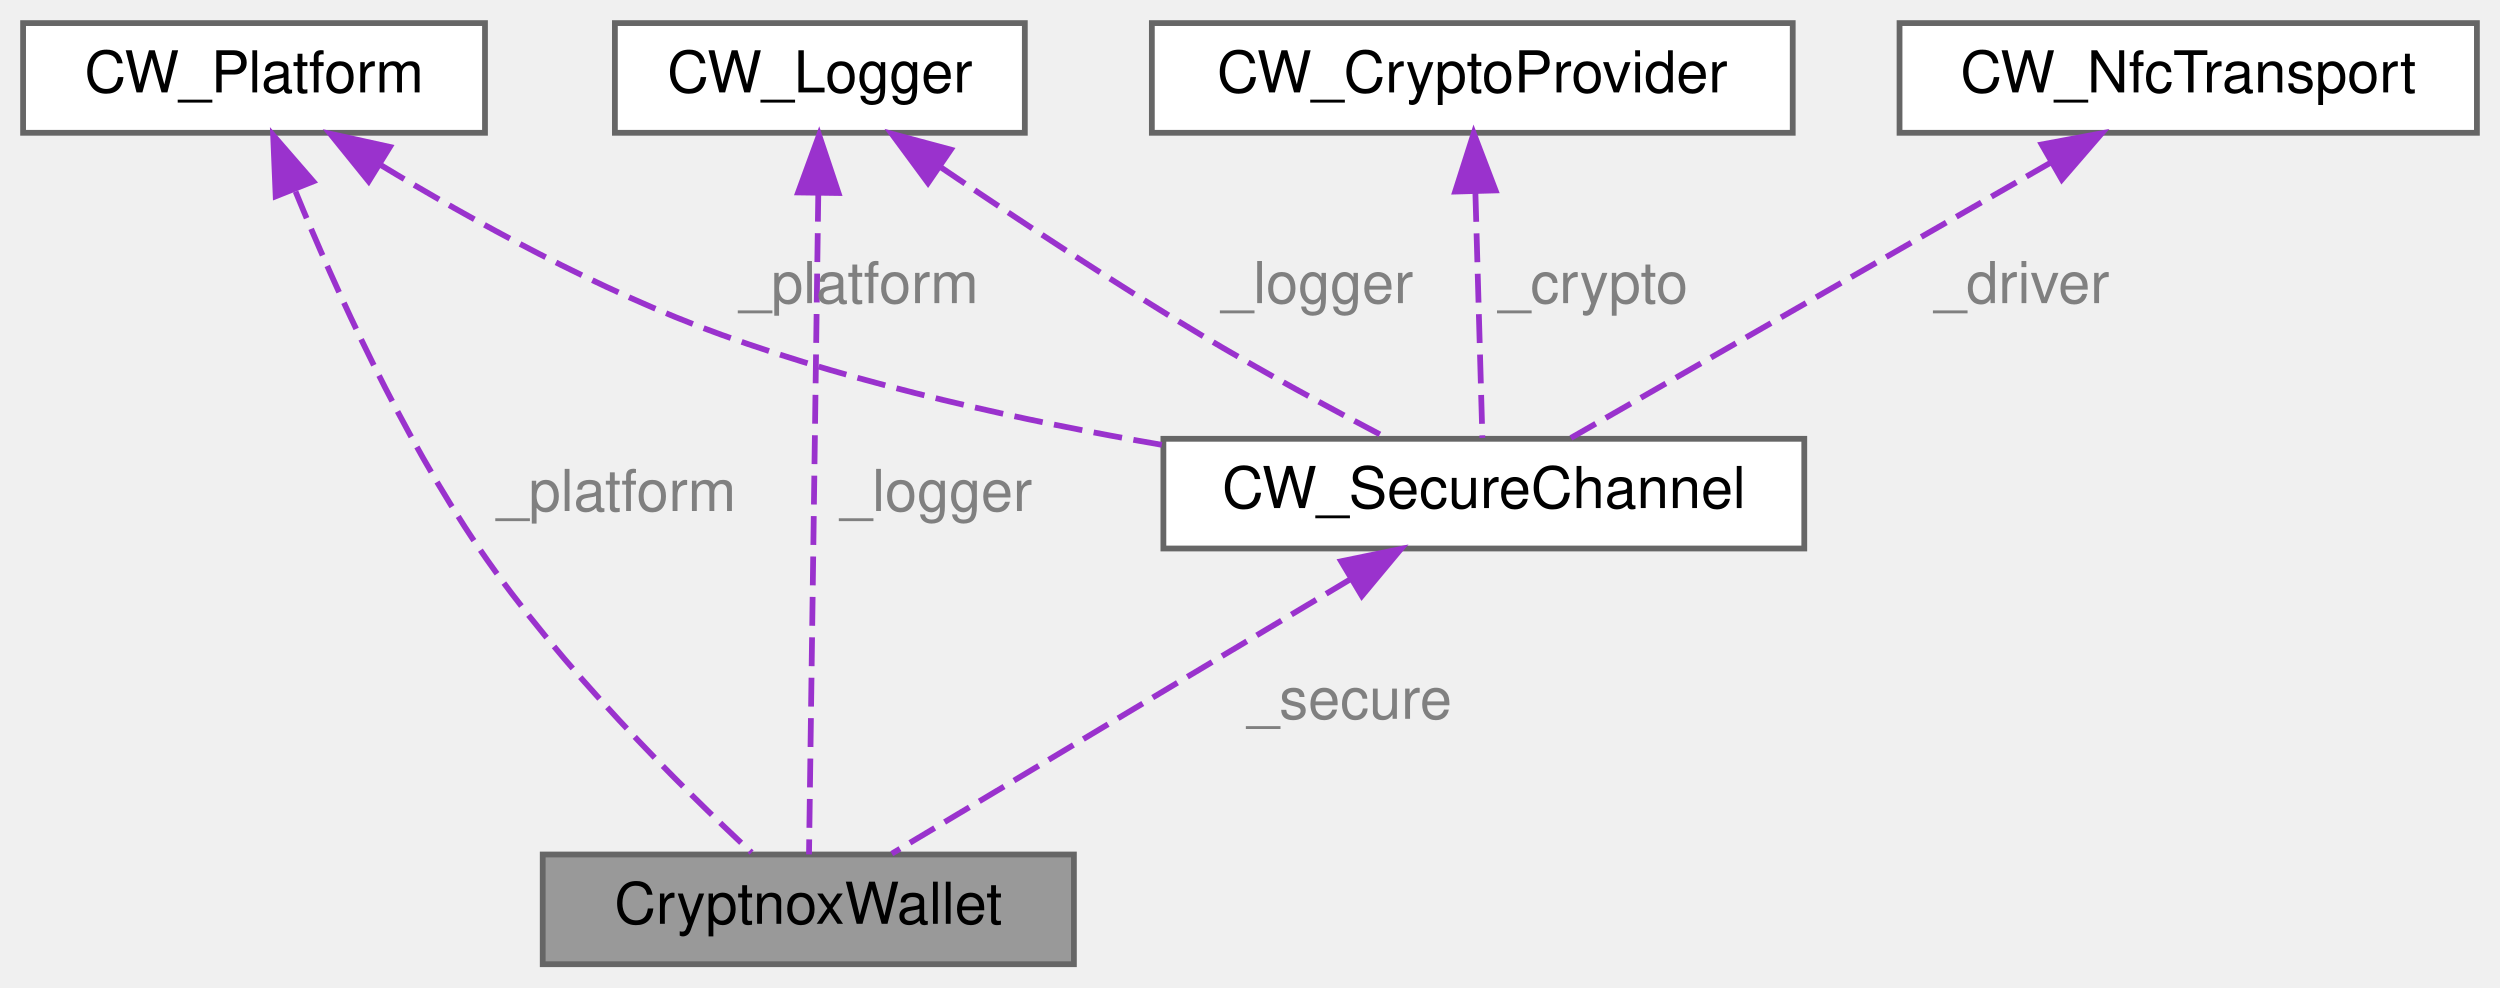
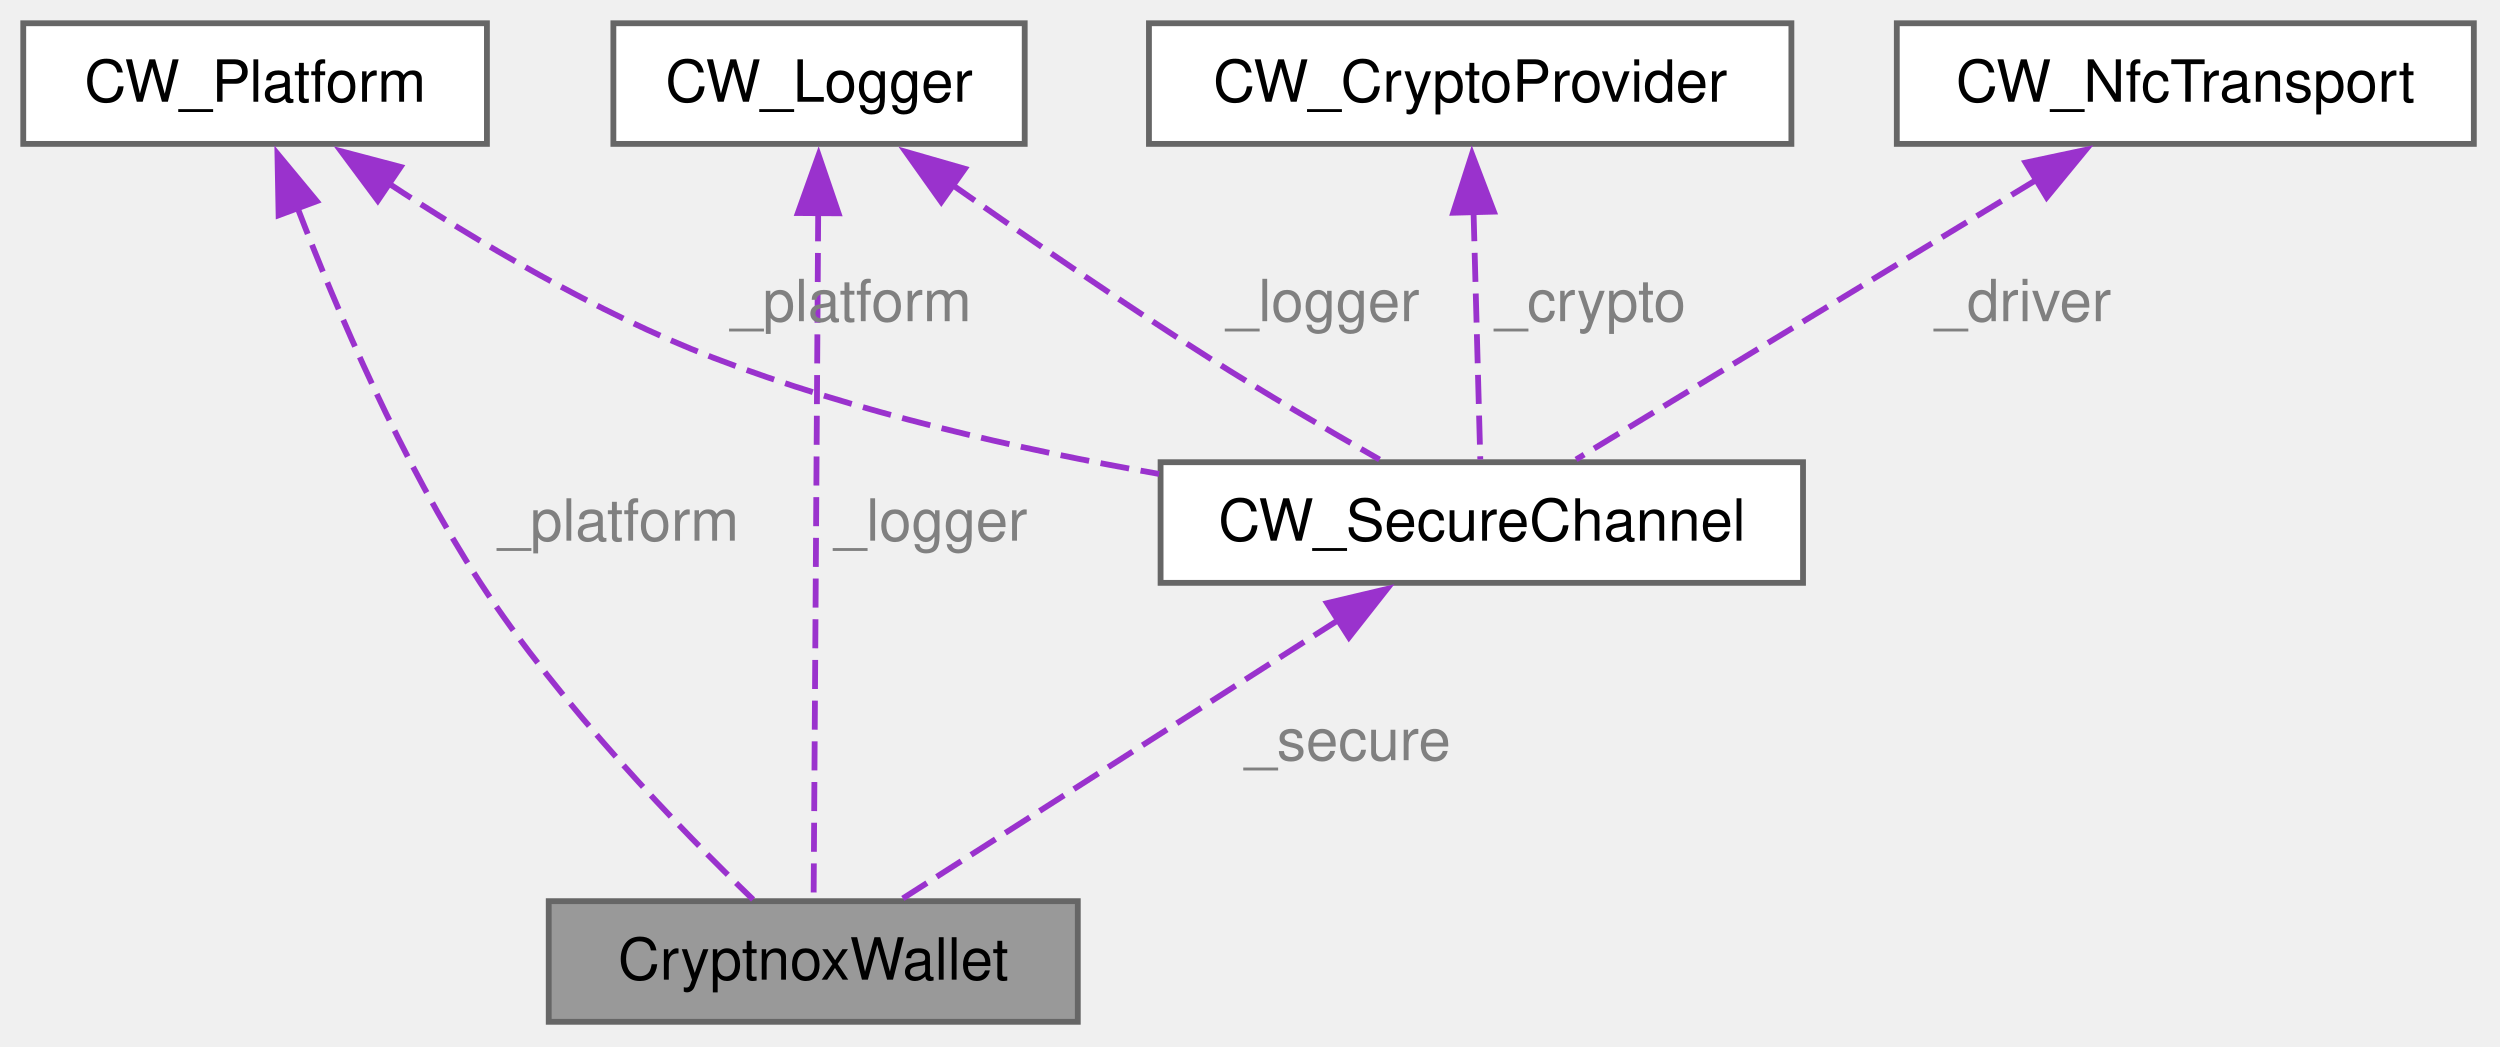
- <svg xmlns="http://www.w3.org/2000/svg" xmlns:xlink="http://www.w3.org/1999/xlink" width="433pt" height="171pt" viewBox="0.00 0.00 433.00 171.00">
-   <g id="graph0" class="graph" transform="scale(1 1) rotate(0) translate(4 167)">
+ <svg xmlns="http://www.w3.org/2000/svg" xmlns:xlink="http://www.w3.org/1999/xlink" width="430pt" height="180pt" viewBox="0.00 0.00 430.00 180.00">
+   <g id="graph0" class="graph" transform="scale(1 1) rotate(0) translate(4 175.75)">
    <g id="Node000001" class="node">
      <g id="a_Node000001">
        <a xlink:title="High-level interface for interacting with a Cryptnox Hardware Wallet over NFC.">
-           <polygon fill="#999999" stroke="#666666" points="182,-19 90,-19 90,0 182,0 182,-19" />
-           <text text-anchor="middle" x="136" y="-7" font-family="Helvetica,sans-Serif" font-size="10.00">CryptnoxWallet</text>
+           <polygon fill="#999999" stroke="#666666" points="181.38,-20.75 90.38,-20.75 90.38,0 181.38,0 181.38,-20.75" />
+           <text xml:space="preserve" text-anchor="middle" x="135.88" y="-7.25" font-family="Helvetica,sans-Serif" font-size="10.00">CryptnoxWallet</text>
        </a>
      </g>
    </g>
    <g id="Node000002" class="node">
      <g id="a_Node000002">
        <a xlink:href="classCW__Logger.html" target="_top" xlink:title="Abstract interface for serial/debug output.">
-           <polygon fill="white" stroke="#666666" points="173.5,-163 102.5,-163 102.5,-144 173.5,-144 173.5,-163" />
-           <text text-anchor="middle" x="138" y="-151" font-family="Helvetica,sans-Serif" font-size="10.00">CW_Logger</text>
+           <polygon fill="white" stroke="#666666" points="172.25,-171.75 101.5,-171.75 101.5,-151 172.25,-151 172.25,-171.75" />
+           <text xml:space="preserve" text-anchor="middle" x="136.88" y="-158.25" font-family="Helvetica,sans-Serif" font-size="10.00">CW_Logger</text>
        </a>
      </g>
    </g>
    <g id="edge1_Node000001_Node000002" class="edge">
      <g id="a_edge1_Node000001_Node000002">
        <a xlink:title=" ">
-           <path fill="none" stroke="#9a32cd" stroke-dasharray="5,2" d="M137.73,-133.61C137.29,-102.43 136.44,-41.43 136.12,-19.02" />
-           <polygon fill="#9a32cd" stroke="#9a32cd" points="134.23,-133.67 137.87,-143.62 141.23,-133.57 134.23,-133.67" />
+           <path fill="none" stroke="#9a32cd" stroke-dasharray="5,2" d="M136.73,-139.24C136.51,-106.47 136.1,-44.72 135.94,-20.99" />
+           <polygon fill="#9a32cd" stroke="#9a32cd" points="133.23,-139.11 136.8,-149.09 140.23,-139.06 133.23,-139.11" />
        </a>
      </g>
-       <text text-anchor="start" x="141.5" y="-78.5" font-family="Helvetica,sans-Serif" font-size="10.00" fill="grey">_logger</text>
+       <text xml:space="preserve" text-anchor="start" x="139.44" y="-82.75" font-family="Helvetica,sans-Serif" font-size="10.00" fill="grey">_logger</text>
    </g>
    <g id="Node000004" class="node">
      <g id="a_Node000004">
        <a xlink:href="classCW__SecureChannel.html" target="_top" xlink:title="Implements the Cryptnox secure channel protocol over NFC.">
-           <polygon fill="white" stroke="#666666" points="308.5,-91 197.5,-91 197.5,-72 308.5,-72 308.5,-91" />
-           <text text-anchor="middle" x="253" y="-79" font-family="Helvetica,sans-Serif" font-size="10.00">CW_SecureChannel</text>
+           <polygon fill="white" stroke="#666666" points="306.12,-96.25 195.62,-96.25 195.62,-75.5 306.12,-75.5 306.12,-96.25" />
+           <text xml:space="preserve" text-anchor="middle" x="250.88" y="-82.75" font-family="Helvetica,sans-Serif" font-size="10.00">CW_SecureChannel</text>
        </a>
      </g>
    </g>
    <g id="edge5_Node000004_Node000002" class="edge">
      <g id="a_edge5_Node000004_Node000002">
        <a xlink:title=" ">
-           <path fill="none" stroke="#9a32cd" stroke-dasharray="5,2" d="M159,-137.99C171.82,-129.3 188.65,-118.19 204,-109 214.46,-102.74 226.49,-96.23 236.02,-91.22" />
-           <polygon fill="#9a32cd" stroke="#9a32cd" points="156.73,-135.3 150.44,-143.83 160.68,-141.08 156.73,-135.3" />
+           <path fill="none" stroke="#9a32cd" stroke-dasharray="5,2" d="M159.56,-144.12C172.41,-135.09 188.86,-123.77 203.88,-114.25 213.44,-108.18 224.37,-101.79 233.28,-96.71" />
+           <polygon fill="#9a32cd" stroke="#9a32cd" points="157.9,-141.01 151.76,-149.65 161.95,-146.72 157.9,-141.01" />
        </a>
      </g>
-       <text text-anchor="start" x="207.5" y="-114.5" font-family="Helvetica,sans-Serif" font-size="10.00" fill="grey">_logger</text>
+       <text xml:space="preserve" text-anchor="start" x="206.88" y="-120.5" font-family="Helvetica,sans-Serif" font-size="10.00" fill="grey">_logger</text>
    </g>
    <g id="Node000003" class="node">
      <g id="a_Node000003">
        <a xlink:href="classCW__Platform.html" target="_top" xlink:title="Abstract interface for platform-specific operations used by the SDK.">
-           <polygon fill="white" stroke="#666666" points="80,-163 0,-163 0,-144 80,-144 80,-163" />
-           <text text-anchor="middle" x="40" y="-151" font-family="Helvetica,sans-Serif" font-size="10.00">CW_Platform</text>
+           <polygon fill="white" stroke="#666666" points="79.75,-171.75 0,-171.75 0,-151 79.75,-151 79.75,-171.75" />
+           <text xml:space="preserve" text-anchor="middle" x="39.88" y="-158.25" font-family="Helvetica,sans-Serif" font-size="10.00">CW_Platform</text>
        </a>
      </g>
    </g>
    <g id="edge2_Node000001_Node000003" class="edge">
      <g id="a_edge2_Node000001_Node000003">
        <a xlink:title=" ">
-           <path fill="none" stroke="#9a32cd" stroke-dasharray="5,2" d="M47.19,-133.82C54.1,-116.94 65.49,-91.78 79,-72 93.12,-51.32 114,-30.67 126.18,-19.34" />
-           <polygon fill="#9a32cd" stroke="#9a32cd" points="43.75,-133 43.31,-143.58 50.25,-135.58 43.75,-133" />
+           <path fill="none" stroke="#9a32cd" stroke-dasharray="5,2" d="M47.11,-140.17C53.93,-122.4 65.1,-96.21 78.62,-75.5 92.5,-54.26 113.19,-32.95 125.53,-21.03" />
+           <polygon fill="#9a32cd" stroke="#9a32cd" points="43.92,-138.72 43.72,-149.31 50.48,-141.15 43.92,-138.72" />
        </a>
      </g>
-       <text text-anchor="start" x="82" y="-78.5" font-family="Helvetica,sans-Serif" font-size="10.00" fill="grey">_platform</text>
+       <text xml:space="preserve" text-anchor="start" x="81.62" y="-82.75" font-family="Helvetica,sans-Serif" font-size="10.00" fill="grey">_platform</text>
    </g>
    <g id="edge7_Node000004_Node000003" class="edge">
      <g id="a_edge7_Node000004_Node000003">
        <a xlink:title=" ">
-           <path fill="none" stroke="#9a32cd" stroke-dasharray="5,2" d="M61.72,-138.55C77.58,-128.94 99.91,-116.59 121,-109 145.41,-100.21 173.47,-94.06 197.42,-89.92" />
-           <polygon fill="#9a32cd" stroke="#9a32cd" points="59.85,-135.59 53.19,-143.83 63.53,-141.55 59.85,-135.59" />
+           <path fill="none" stroke="#9a32cd" stroke-dasharray="5,2" d="M62.52,-144.42C77.74,-134.4 98.61,-121.94 118.62,-114.25 143.03,-104.87 171.26,-98.47 195.36,-94.23" />
+           <polygon fill="#9a32cd" stroke="#9a32cd" points="60.98,-141.24 54.66,-149.74 64.9,-147.04 60.98,-141.24" />
        </a>
      </g>
-       <text text-anchor="start" x="124" y="-114.5" font-family="Helvetica,sans-Serif" font-size="10.00" fill="grey">_platform</text>
+       <text xml:space="preserve" text-anchor="start" x="121.62" y="-120.5" font-family="Helvetica,sans-Serif" font-size="10.00" fill="grey">_platform</text>
    </g>
    <g id="edge3_Node000001_Node000004" class="edge">
      <g id="a_edge3_Node000001_Node000004">
        <a xlink:title=" ">
-           <path fill="none" stroke="#9a32cd" stroke-dasharray="5,2" d="M229.97,-66.72C206.36,-52.59 170.35,-31.05 150.46,-19.15" />
-           <polygon fill="#9a32cd" stroke="#9a32cd" points="228.28,-69.79 238.65,-71.92 231.87,-63.78 228.28,-69.79" />
+           <path fill="none" stroke="#9a32cd" stroke-dasharray="5,2" d="M226.21,-69.11C203.48,-54.59 170.47,-33.48 151.28,-21.22" />
+           <polygon fill="#9a32cd" stroke="#9a32cd" points="224.25,-72.01 234.57,-74.45 228.02,-66.12 224.25,-72.01" />
        </a>
      </g>
-       <text text-anchor="start" x="212" y="-42.5" font-family="Helvetica,sans-Serif" font-size="10.00" fill="grey">_secure</text>
+       <text xml:space="preserve" text-anchor="start" x="210.06" y="-45" font-family="Helvetica,sans-Serif" font-size="10.00" fill="grey">_secure</text>
    </g>
    <g id="Node000005" class="node">
      <g id="a_Node000005">
        <a xlink:href="classCW__NfcTransport.html" target="_top" xlink:title="Abstract interface for NFC transport operations.">
-           <polygon fill="white" stroke="#666666" points="425,-163 325,-163 325,-144 425,-144 425,-163" />
-           <text text-anchor="middle" x="375" y="-151" font-family="Helvetica,sans-Serif" font-size="10.00">CW_NfcTransport</text>
+           <polygon fill="white" stroke="#666666" points="421.5,-171.75 322.25,-171.75 322.25,-151 421.5,-151 421.5,-171.75" />
+           <text xml:space="preserve" text-anchor="middle" x="371.88" y="-158.25" font-family="Helvetica,sans-Serif" font-size="10.00">CW_NfcTransport</text>
        </a>
      </g>
    </g>
    <g id="edge4_Node000004_Node000005" class="edge">
      <g id="a_edge4_Node000004_Node000005">
        <a xlink:title=" ">
-           <path fill="none" stroke="#9a32cd" stroke-dasharray="5,2" d="M351.31,-138.91C326.69,-124.78 288.91,-103.1 268.08,-91.15" />
-           <polygon fill="#9a32cd" stroke="#9a32cd" points="349.62,-141.98 360.04,-143.92 353.11,-135.9 349.62,-141.98" />
+           <path fill="none" stroke="#9a32cd" stroke-dasharray="5,2" d="M346.25,-144.81C322.33,-130.28 287.36,-109.04 267.08,-96.72" />
+           <polygon fill="#9a32cd" stroke="#9a32cd" points="344.4,-147.78 354.76,-149.98 348.03,-141.8 344.4,-147.78" />
        </a>
      </g>
-       <text text-anchor="start" x="331" y="-114.5" font-family="Helvetica,sans-Serif" font-size="10.00" fill="grey">_driver</text>
+       <text xml:space="preserve" text-anchor="start" x="328.77" y="-120.5" font-family="Helvetica,sans-Serif" font-size="10.00" fill="grey">_driver</text>
    </g>
    <g id="Node000006" class="node">
      <g id="a_Node000006">
        <a xlink:href="classCW__CryptoProvider.html" target="_top" xlink:title="Abstract interface for cryptographic operations used by CW_SecureChannel.">
-           <polygon fill="white" stroke="#666666" points="306.5,-163 195.5,-163 195.5,-144 306.5,-144 306.5,-163" />
-           <text text-anchor="middle" x="251" y="-151" font-family="Helvetica,sans-Serif" font-size="10.00">CW_CryptoProvider</text>
+           <polygon fill="white" stroke="#666666" points="304.12,-171.75 193.62,-171.75 193.62,-151 304.12,-151 304.12,-171.75" />
+           <text xml:space="preserve" text-anchor="middle" x="248.88" y="-158.25" font-family="Helvetica,sans-Serif" font-size="10.00">CW_CryptoProvider</text>
        </a>
      </g>
    </g>
    <g id="edge6_Node000004_Node000006" class="edge">
      <g id="a_edge6_Node000004_Node000006">
        <a xlink:title=" ">
-           <path fill="none" stroke="#9a32cd" stroke-dasharray="5,2" d="M251.54,-133.58C251.94,-119.76 252.45,-101.68 252.75,-91.15" />
-           <polygon fill="#9a32cd" stroke="#9a32cd" points="248.03,-133.82 251.25,-143.92 255.03,-134.02 248.03,-133.82" />
+           <path fill="none" stroke="#9a32cd" stroke-dasharray="5,2" d="M249.45,-139.26C249.83,-125.26 250.31,-107.55 250.61,-96.72" />
+           <polygon fill="#9a32cd" stroke="#9a32cd" points="245.95,-139.16 249.18,-149.25 252.95,-139.35 245.95,-139.16" />
        </a>
      </g>
-       <text text-anchor="start" x="255.5" y="-114.5" font-family="Helvetica,sans-Serif" font-size="10.00" fill="grey">_crypto</text>
+       <text xml:space="preserve" text-anchor="start" x="253.11" y="-120.5" font-family="Helvetica,sans-Serif" font-size="10.00" fill="grey">_crypto</text>
    </g>
  </g>
</svg>
